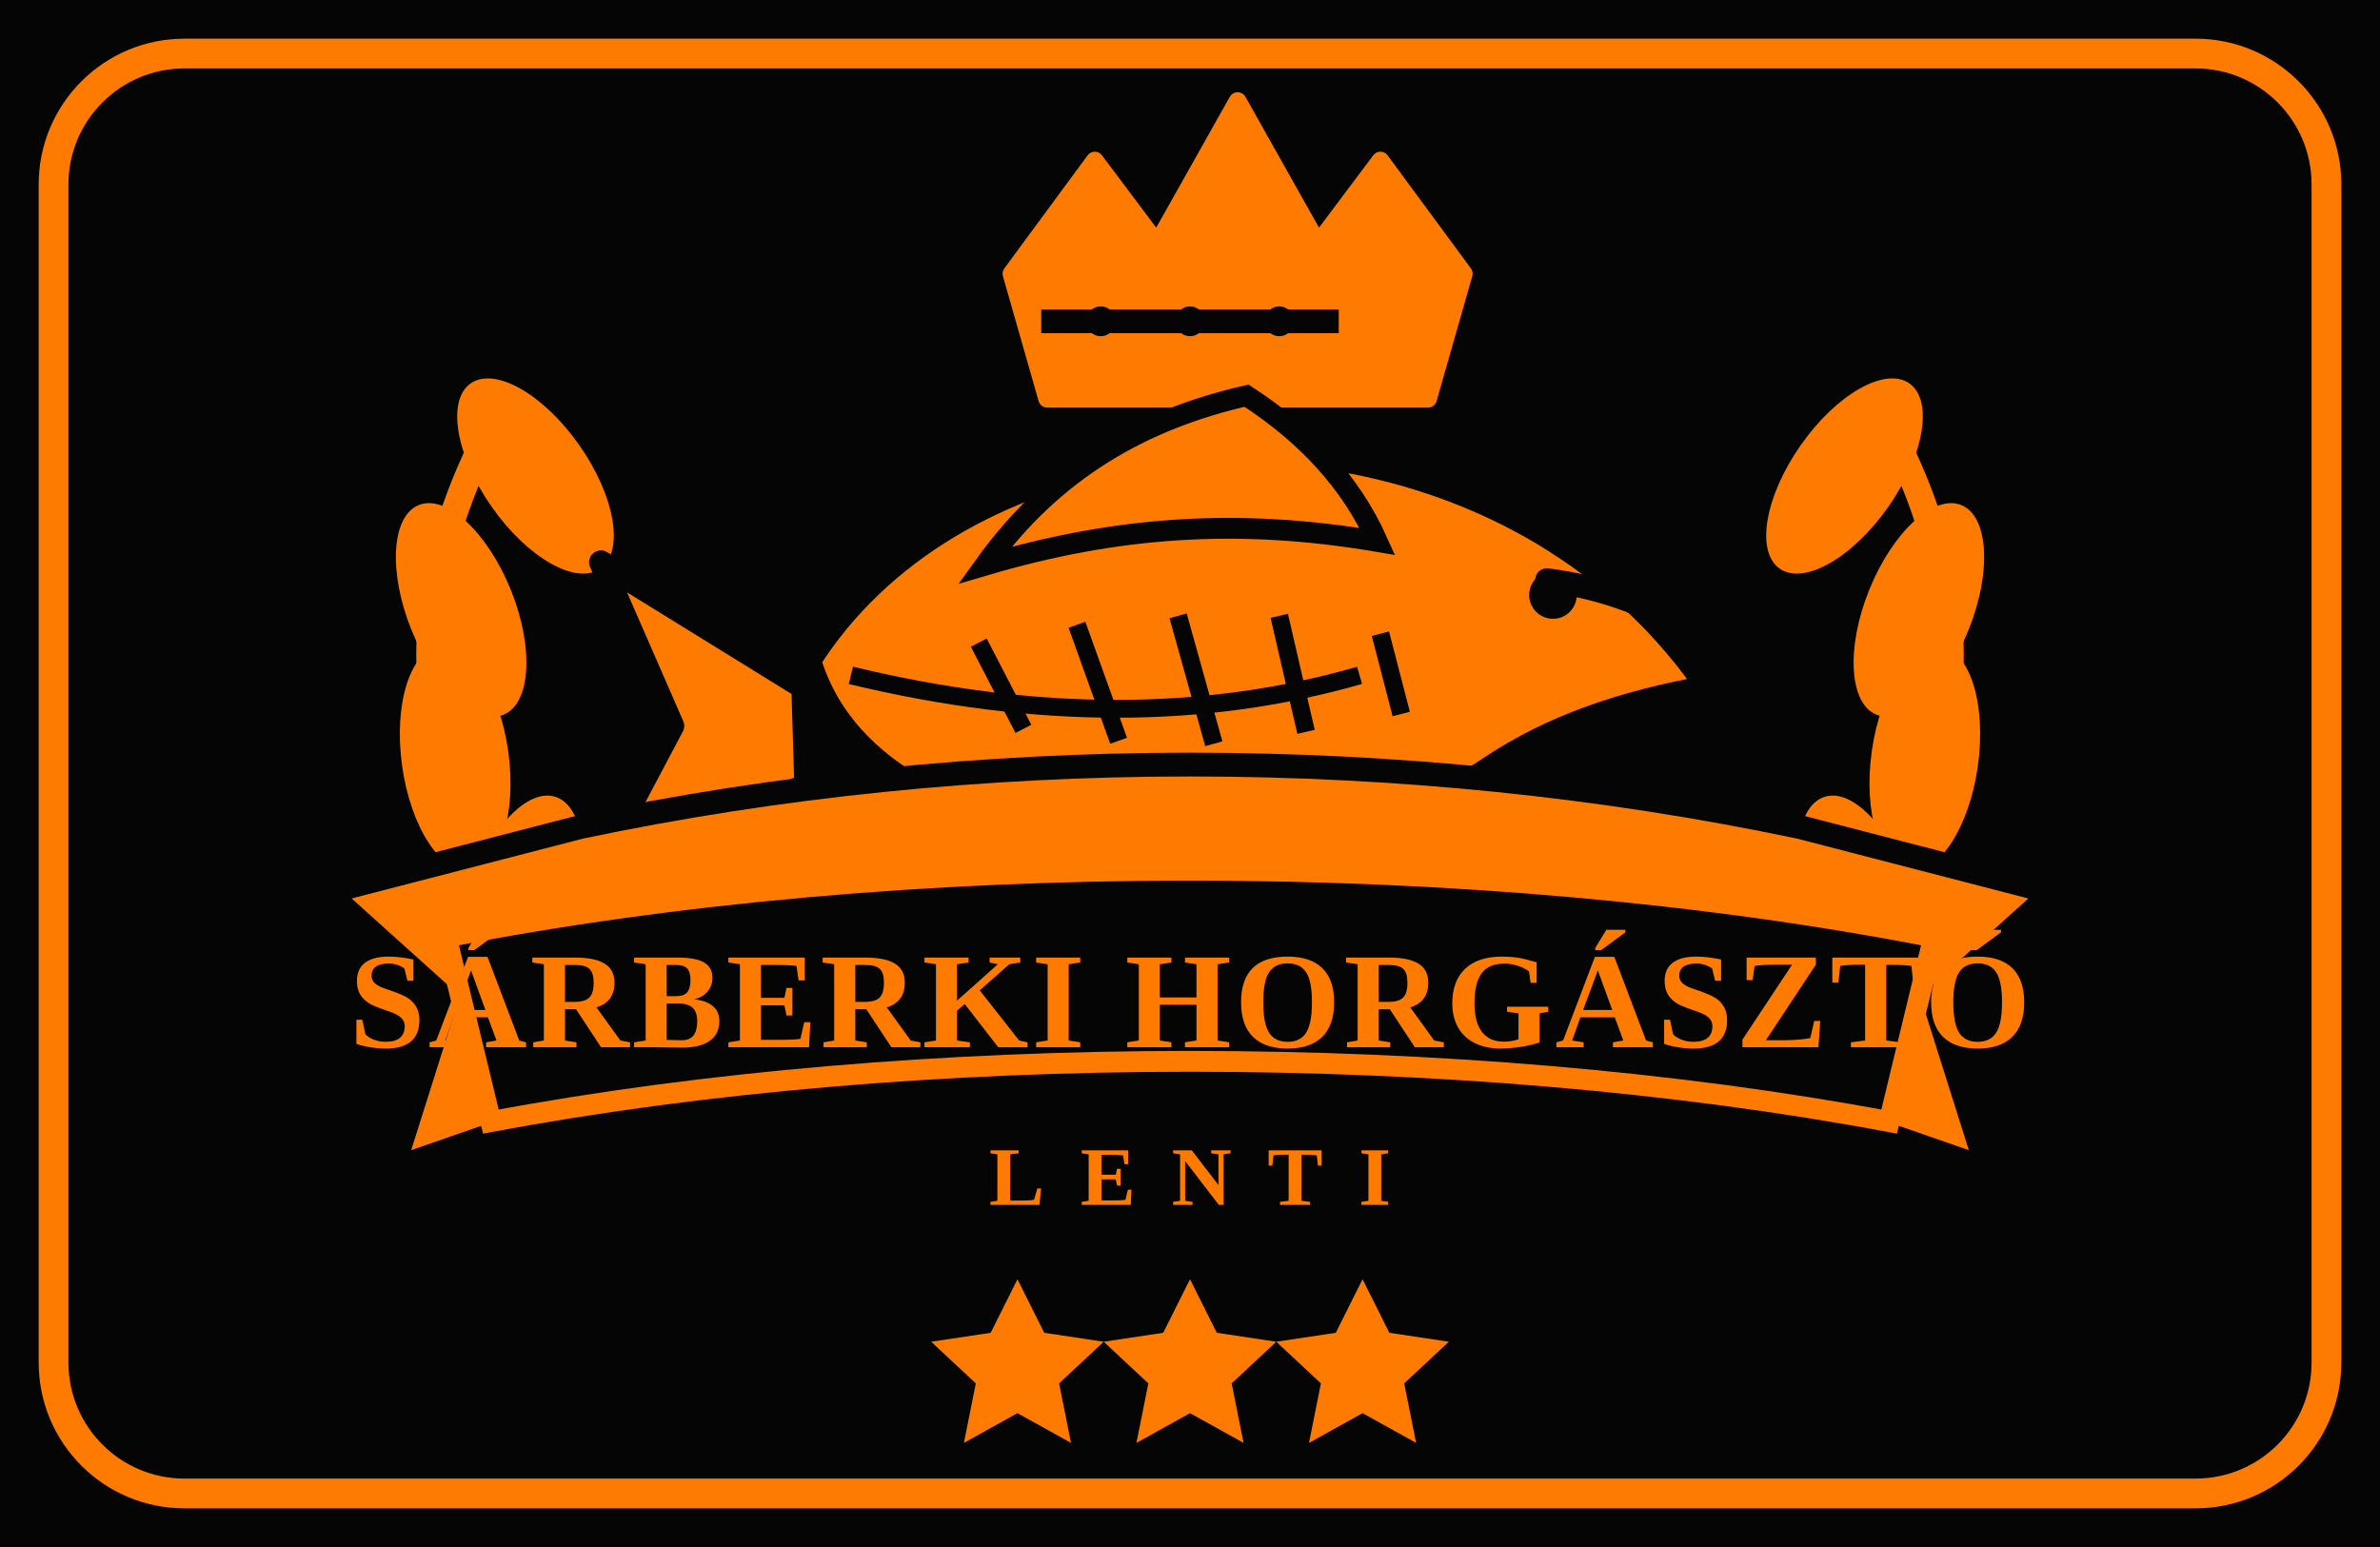
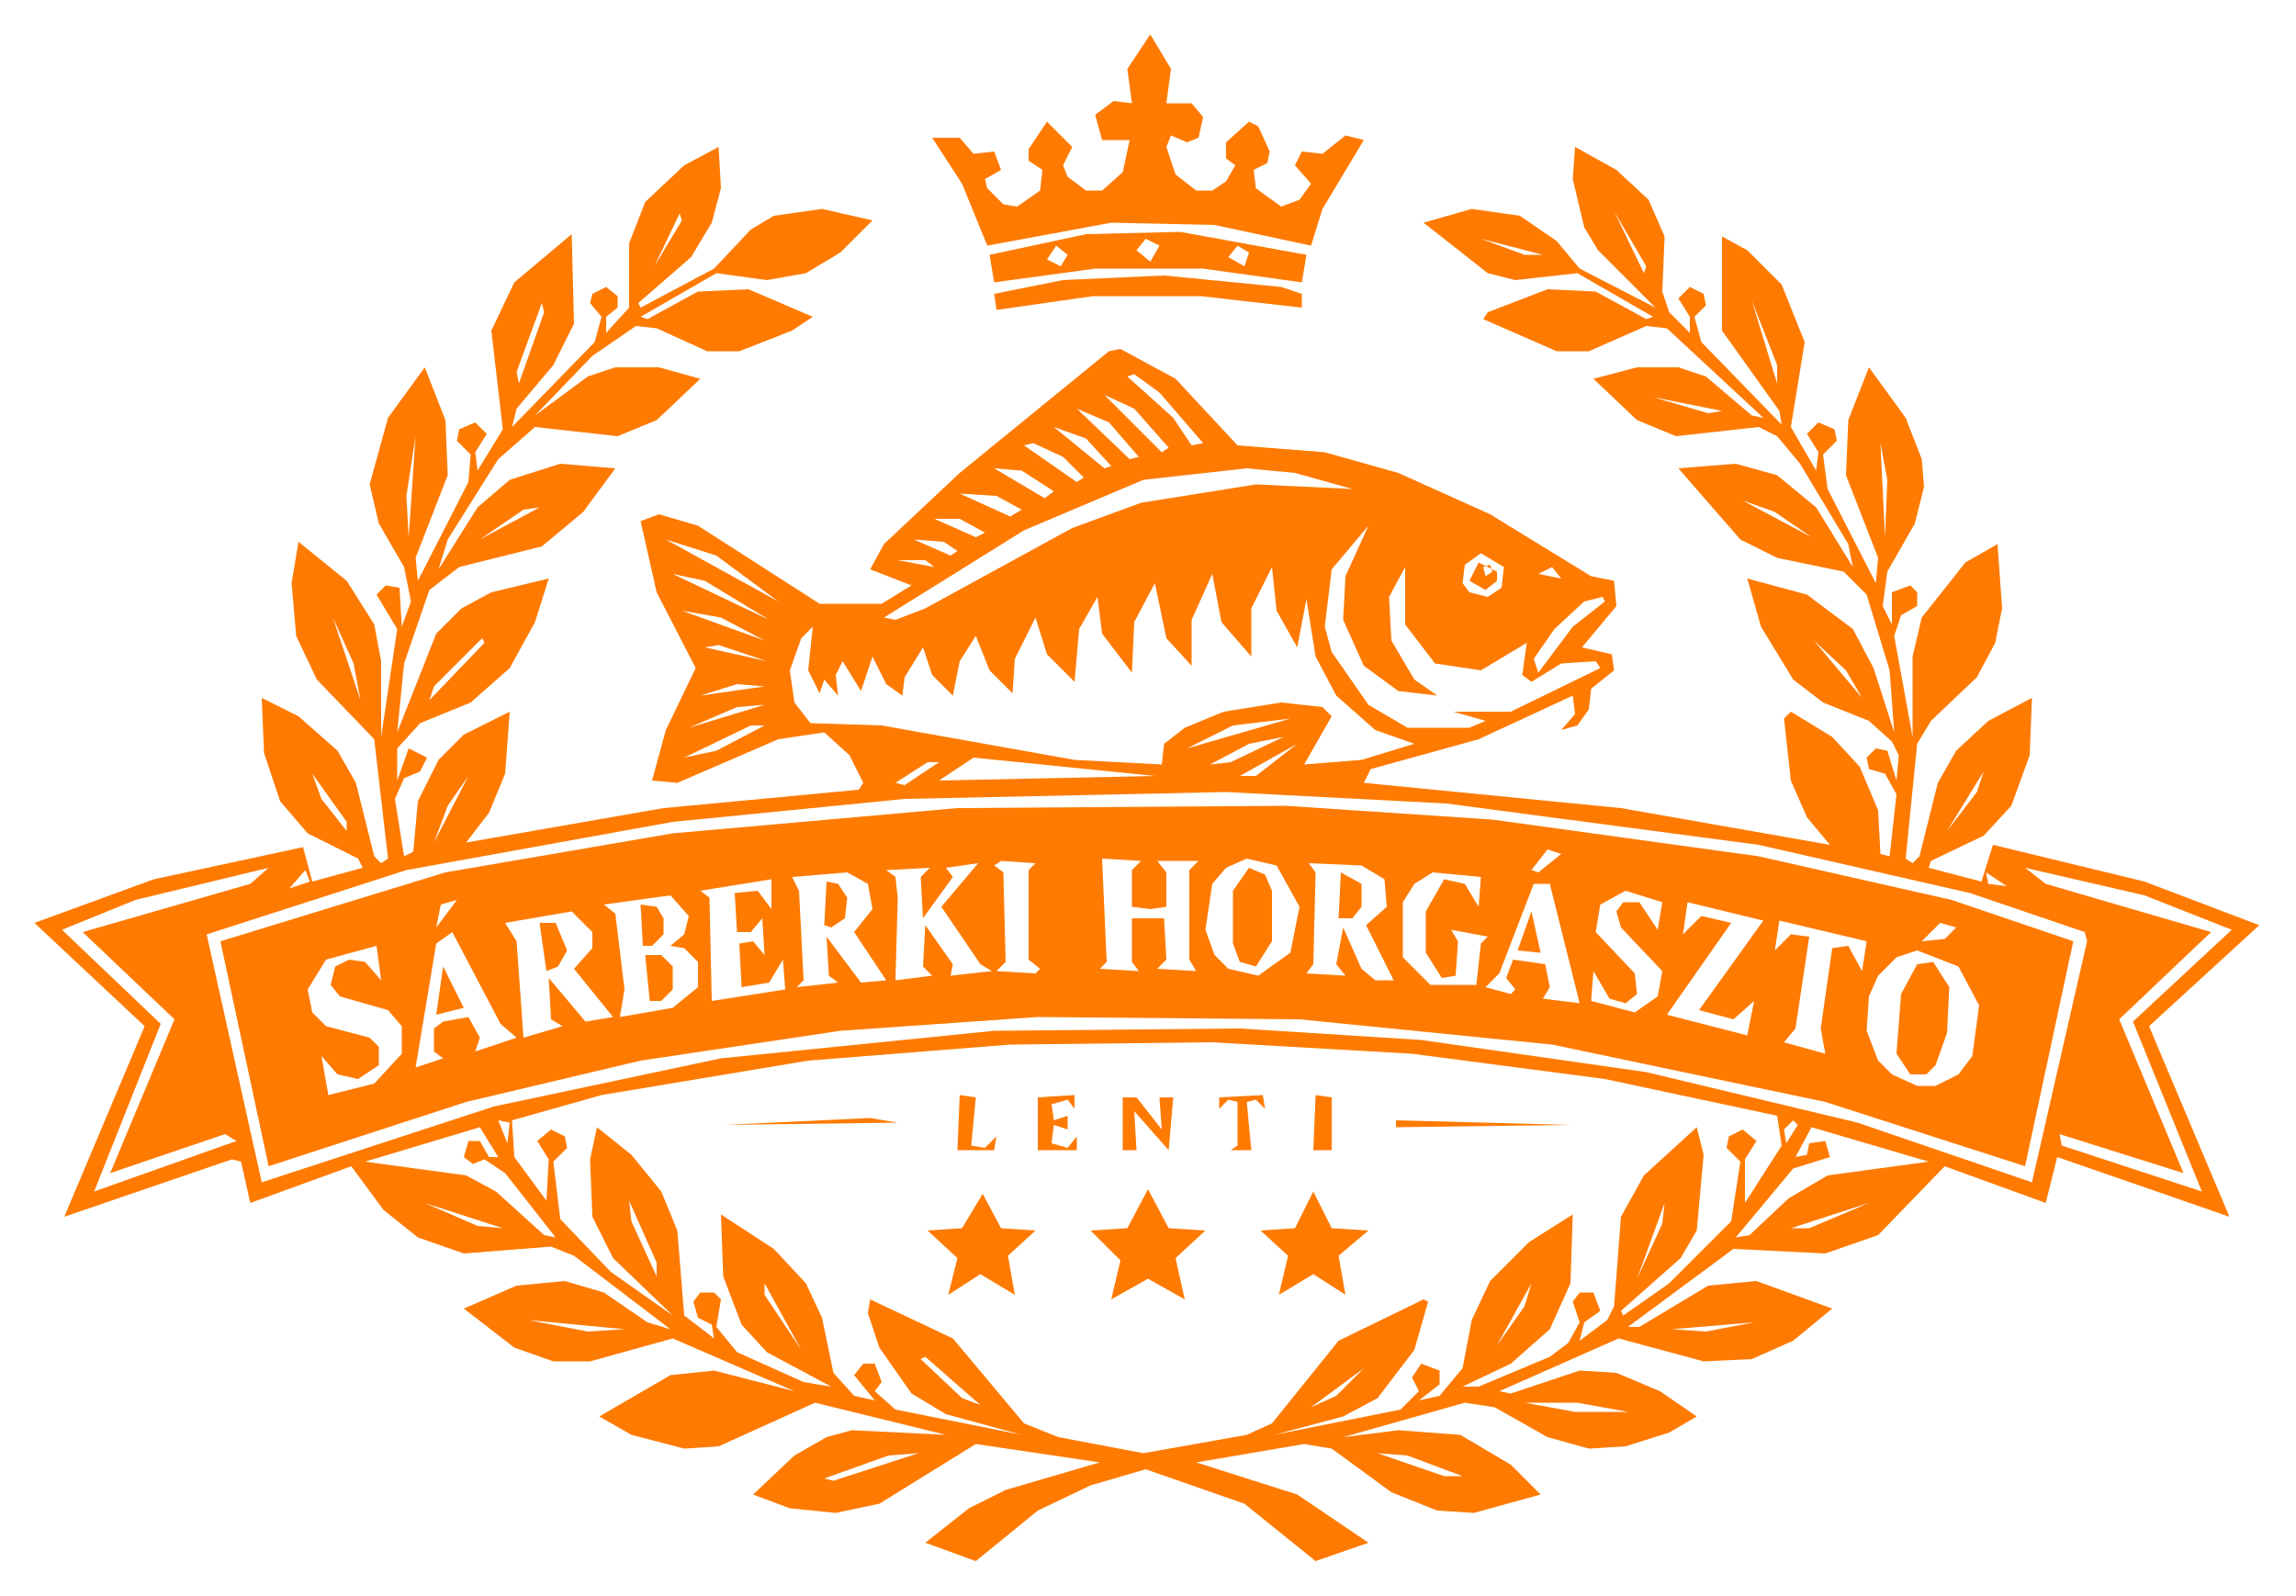
- <svg xmlns="http://www.w3.org/2000/svg" viewBox="0 0 800 520" role="img" aria-label="Sárberki Horgásztó Lenti">
-   <rect width="800" height="520" fill="#050505" />
-   <rect x="18" y="18" width="764" height="484" rx="44" fill="none" stroke="#ff7a00" stroke-width="10" />
-   <g fill="#ff7a00" stroke="#ff7a00">
-     <path d="M340 92l28-38 21 28 27-48 27 48 21-28 28 38-12 42H352z" stroke-width="6" stroke-linejoin="round" />
-     <path d="M350 108h100" fill="none" stroke="#050505" stroke-width="8" />
-     <circle cx="370" cy="108" r="5" fill="#050505" stroke="none" />
-     <circle cx="400" cy="108" r="5" fill="#050505" stroke="none" />
-     <circle cx="430" cy="108" r="5" fill="#050505" stroke="none" />
-     <g fill="none" stroke-width="9" stroke-linecap="round">
-       <path d="M230 345C145 300 120 220 170 135" />
-       <path d="M570 345C655 300 680 220 630 135" />
-     </g>
-     <g stroke="none">
-       <ellipse cx="180" cy="160" rx="18" ry="38" transform="rotate(-35 180 160)" />
-       <ellipse cx="155" cy="205" rx="18" ry="38" transform="rotate(-22 155 205)" />
-       <ellipse cx="153" cy="255" rx="18" ry="38" transform="rotate(-8 153 255)" />
-       <ellipse cx="175" cy="304" rx="18" ry="38" transform="rotate(18 175 304)" />
-       <ellipse cx="210" cy="337" rx="18" ry="38" transform="rotate(38 210 337)" />
-       <ellipse cx="620" cy="160" rx="18" ry="38" transform="rotate(35 620 160)" />
-       <ellipse cx="645" cy="205" rx="18" ry="38" transform="rotate(22 645 205)" />
-       <ellipse cx="647" cy="255" rx="18" ry="38" transform="rotate(8 647 255)" />
-       <ellipse cx="625" cy="304" rx="18" ry="38" transform="rotate(-18 625 304)" />
-       <ellipse cx="590" cy="337" rx="18" ry="38" transform="rotate(-38 590 337)" />
-     </g>
-     <g transform="translate(0,10)">
-       <path d="M272 212c47-74 163-92 246-43 25 15 42 32 56 52-28 5-52 13-73 27-58 39-127 42-191 8-18-10-32-24-38-44z" stroke="#050505" stroke-width="8" />
-       <path d="M270 221l-68-42 24 55-27 51 72-31z" stroke="#050505" stroke-width="8" stroke-linejoin="round" />
-       <path d="M331 180c23-32 53-49 88-57 20 13 35 29 44 49-47-8-88-5-132 8z" stroke="#050505" stroke-width="7" />
-       <path d="M410 248c-11 18-17 34-19 48 25-1 46-9 65-23-14-14-29-22-46-25z" stroke="#050505" stroke-width="7" />
-       <path d="M520 185c38 5 65 24 84 56-26 7-51 8-72-3" fill="none" stroke="#050505" stroke-width="8" stroke-linecap="round" />
-       <circle cx="522" cy="190" r="8" fill="#050505" stroke="none" />
-       <path d="M286 217c62 15 119 15 171 0" fill="none" stroke="#050505" stroke-width="6" />
-       <path d="M329 206l15 29m18-35 14 39m20-42 12 43m22-43 9 39m25-33 7 27" fill="none" stroke="#050505" stroke-width="6" />
-     </g>
-     <path d="M110 300l85-22c133-28 277-28 410 0l85 22-40 36 18 57-92-32c-118-26-234-26-352 0l-92 32 18-57z" stroke="#050505" stroke-width="8" stroke-linejoin="round" />
-     <path d="M150 315c153-30 347-30 500 0l-15 62c-144-27-326-27-470 0z" fill="#050505" stroke="#ff7a00" stroke-width="7" />
-   </g>
-   <text x="400" y="352" text-anchor="middle" fill="#ff7a00" font-family="Georgia, 'Times New Roman', serif" font-size="46" font-weight="700" letter-spacing="1">SÁRBERKI HORGÁSZTÓ</text>
-   <text x="400" y="405" text-anchor="middle" fill="#ff7a00" font-family="Georgia, 'Times New Roman', serif" font-size="28" font-weight="700" letter-spacing="12">LENTI</text>
-   <g fill="#ff7a00">
-     <path d="M342 430l9 18 20 3-15 14 4 20-18-10-18 10 4-20-15-14 20-3z" />
-     <path d="M400 430l9 18 20 3-15 14 4 20-18-10-18 10 4-20-15-14 20-3z" />
-     <path d="M458 430l9 18 20 3-15 14 4 20-18-10-18 10 4-20-15-14 20-3z" />
-   </g>
+ <svg xmlns="http://www.w3.org/2000/svg" viewBox="0 0 1000 695" role="img" aria-label="Sárberki Horgásztó Lenti logó">
+   <path fill="#ff7a00" fill-rule="evenodd" d="M433,128L434,135L476,129L523,129L567,134L567,128L558,125L507,120L463,122ZM431,111L433,123L477,117L524,117L567,123L569,111L514,101L473,102ZM539,107L544,110L542,116L535,112ZM460,107L465,111L462,116L456,113ZM499,104L505,107L501,114L495,109ZM15,402L63,447L28,530L101,505L105,506L109,524L153,508L167,527L182,539L202,546L240,543L250,547L292,579L282,576L263,563L246,558L225,560L202,570L224,587L241,593L257,593L293,583L346,606L311,597L292,599L261,617L275,625L298,631L313,630L355,611L412,625L371,623L360,626L346,634L328,651L344,657L364,659L383,655L425,629L479,637L438,649L422,657L403,672L425,680L452,658L475,647L499,640L542,655L573,680L596,672L565,651L521,637L568,629L580,631L606,650L626,658L642,659L671,651L658,638L636,625L609,623L585,626L638,611L651,613L674,626L692,631L708,630L727,624L739,617L723,606L704,598L688,597L658,607L653,606L705,583L742,593L763,592L781,584L798,570L765,558L744,560L714,578L709,578L755,544L795,546L818,538L847,508L891,524L896,504L971,530L936,447L984,403L934,384L868,368L863,384L840,378L841,375L864,364L876,351L884,329L885,304L866,314L852,327L844,341L836,373L833,376L830,374L835,324L841,314L861,295L869,280L872,265L870,237L856,245L837,269L833,286L833,321L825,277L828,268L835,264L835,258L832,255L824,258L824,272L820,264L822,249L834,228L838,212L837,200L830,182L814,160L805,183L804,207L818,243L817,254L796,213L794,198L800,192L799,187L792,184L787,189L792,197L791,205L780,186L786,149L776,124L761,109L750,103L750,144L775,179L776,185L741,149L738,138L743,133L742,128L736,125L731,130L736,138L736,145L727,136L724,127L725,103L718,87L704,74L686,64L685,78L690,99L696,109L721,134L688,117L678,105L662,94L641,91L620,97L648,119L660,122L687,119L720,138L717,139L695,127L674,126L648,136L646,139L678,153L692,153L717,142L726,143L768,182L763,181L743,164L731,160L713,160L694,165L713,183L730,190L766,186L774,190L784,202L805,237L807,247L791,221L774,207L756,202L731,204L758,235L774,243L803,249L813,259L823,292L825,319L816,291L807,274L787,259L761,252L767,273L781,296L794,306L814,314L824,323L827,329L826,340L822,327L817,326L813,330L814,335L821,337L826,346L823,373L819,372L818,353L810,334L798,321L780,310L777,313L780,340L787,356L797,368L706,352L594,341L597,335L644,322L685,303L686,311L680,318L687,316L692,309L693,300L703,292L702,285L689,282L704,264L703,253L693,251L649,224L609,206L577,197L539,194L512,165L488,152L483,153L418,206L385,237L379,248L397,255L384,263L357,263L304,229L287,224L279,227L286,258L303,291L290,318L284,340L295,341L339,322L359,319L370,329L376,341L374,344L289,352L203,367L213,354L220,337L222,310L202,320L191,331L182,349L180,371L176,373L172,348L176,339L183,336L186,330L178,326L173,340L173,326L183,315L205,306L222,291L233,271L239,252L214,258L201,265L190,276L173,319L176,289L187,257L200,247L236,238L254,223L268,204L244,202L222,209L208,221L191,248L195,235L217,200L233,186L269,190L286,183L305,165L287,160L268,160L256,164L233,181L258,155L277,142L286,143L308,153L322,153L345,144L354,138L326,126L304,127L282,139L279,138L312,119L334,122L351,119L366,110L380,96L358,91L337,94L327,100L311,117L279,134L278,132L301,112L310,97L314,82L313,64L298,72L281,88L274,106L274,134L264,145L264,138L269,134L269,129L264,125L258,128L257,132L262,138L259,149L223,186L225,178L241,159L250,141L249,102L224,123L214,144L219,187L208,205L207,197L212,189L207,184L200,187L199,192L205,198L204,210L182,253L181,243L195,207L194,183L185,160L169,182L161,211L165,228L176,247L179,262L175,273L174,256L168,255L164,259L173,274L166,321L166,288L163,272L151,253L130,236L127,254L129,277L138,296L163,322L169,374L166,376L163,373L155,341L147,327L130,312L114,304L115,328L122,349L134,363L156,374L158,378L136,384L132,369L67,383ZM600,633L613,634L637,643L629,643ZM400,633L363,645L359,644L387,634ZM664,611L687,611L709,615L686,615ZM594,596L582,608L571,613ZM401,592L403,591L427,612L419,609ZM764,576L743,580L728,579ZM230,575L272,579L256,580ZM667,559L664,569L652,586ZM333,559L349,588L333,564ZM725,524L724,533L713,557ZM814,524L788,535L780,535ZM274,523L286,550L286,556L275,532ZM185,524L219,535L208,534ZM840,506L796,512L779,522L762,538L756,539L781,509L797,504L795,497L788,498L787,503L782,504L789,491ZM159,506L209,491L217,504L213,504L209,497L204,497L202,504L206,507L211,505L220,511L242,539L237,538L216,519L203,512ZM781,488L783,490L778,498L777,492ZM217,488L222,489L221,498ZM223,488L262,477L352,462L440,455L528,454L615,459L699,470L774,486L776,499L760,524L760,505L765,497L759,492L753,495L752,500L758,506L754,532L727,559L707,573L706,571L732,548L739,536L742,503L739,491L716,512L706,530L703,569L700,575L688,584L690,576L697,571L694,563L688,563L685,567L688,576L683,585L675,591L644,604L637,604L658,594L675,579L684,559L685,529L666,541L649,558L641,575L637,596L627,608L618,610L627,603L627,597L619,594L615,600L618,606L610,614L555,625L585,617L600,609L616,588L622,567L620,566L583,584L554,620L543,625L498,633L461,626L446,620L415,583L379,566L378,572L383,587L397,607L412,616L445,625L390,614L381,606L384,602L381,594L376,594L372,599L381,610L372,608L363,598L358,574L351,559L337,544L314,529L315,556L323,577L334,589L362,604L350,602L321,589L312,578L314,566L311,563L305,563L302,567L304,574L310,577L311,583L298,573L295,536L288,519L275,503L260,491L257,505L258,530L267,548L293,573L266,554L244,531L241,506L247,500L246,495L240,492L234,497L239,505L238,523L224,504ZM404,536L417,548L413,564L427,555L442,564L439,547L451,536L436,535L428,520L419,535ZM596,536L580,535L572,519L564,535L549,536L561,547L557,564L572,555L586,564L583,547ZM525,536L509,535L500,518L491,535L475,536L488,549L484,566L500,557L516,566L512,548ZM608,488L608,491L684,490ZM391,489L379,487L315,490ZM573,477L572,501L580,501L580,478ZM550,477L531,478L531,483L535,479L539,480L539,499L536,501L545,501L543,480L547,479L551,483ZM511,478L505,478L506,492L495,478L489,478L489,501L495,501L494,484L509,501ZM452,478L452,501L469,501L469,495L465,500L458,498L459,490L465,492L465,486L459,488L458,481L465,479L468,483L468,477ZM418,477L417,501L433,501L434,495L429,500L423,499L425,478ZM865,380L874,386L866,385ZM133,379L135,384L126,387ZM882,378L934,390L972,405L929,445L959,519L898,499L897,494L951,511L923,444L963,406L891,385ZM117,378L109,385L36,406L76,444L48,511L98,494L103,497L41,519L70,446L27,405L59,392ZM90,407L177,379L293,358L394,348L534,345L630,350L766,368L858,389L908,406L909,410L885,515L809,489L717,467L619,453L540,448L433,449L314,461L215,482L114,515ZM96,410L117,508L203,480L279,462L366,449L452,443L566,444L676,455L795,480L882,508L903,410L850,392L766,373L650,357L560,351L417,352L293,363L194,380ZM835,414L853,421L862,438L859,460L853,468L843,473L835,473L824,468L818,462L813,449L814,434L818,425L826,417ZM842,419L835,420L828,433L826,459L832,468L839,468L843,464L848,450L849,430ZM164,412L166,427L159,419L152,418L146,421L144,429L148,434L169,440L175,447L175,459L163,472L143,477L140,460L147,468L156,470L165,464L165,456L161,452L142,447L136,441L134,431L142,418ZM197,406L218,446L225,452L207,458L209,452L204,443L193,445L189,448L189,458L193,461L181,465L190,411ZM193,421L190,442L202,439ZM852,404L847,409L837,410L845,402ZM775,401L813,410L811,423L805,412L798,413L793,448L795,459L777,454L782,448L788,408L780,407L773,414ZM249,397L258,406L258,413L250,422L267,443L255,445L239,426L240,444L245,447L228,452L225,410L220,402ZM242,402L235,402L238,423L243,421L247,414ZM735,393L768,401L740,440L755,444L764,436L761,451L726,442L754,402L741,399L733,407ZM199,392L190,404L192,394ZM292,390L300,399L298,407L292,412L298,413L304,419L304,430L293,439L270,443L272,431L268,398L263,394ZM281,416L283,436L288,436L293,431L293,421L288,416ZM279,394L280,412L284,412L289,407L289,400L286,395ZM708,388L724,393L722,405L714,393L707,393L704,397L706,404L724,423L722,434L712,441L693,436L694,423L701,435L708,437L713,433L712,424L695,406L697,394ZM668,385L675,385L688,437L672,435L675,430L673,420L659,418L656,426L660,431L658,433L647,430L653,424ZM667,397L661,414L671,415ZM336,383L336,396L330,388L320,389L321,406L327,406L332,400L333,416L328,410L322,411L323,430L335,428L341,418L342,431L310,436L309,391L305,388ZM345,382L369,380L378,385L380,396L372,406L386,427L375,428L360,408L361,425L365,428L347,430L350,427L348,388ZM360,384L359,403L362,404L368,400L369,391L365,385ZM624,380L645,382L644,395L638,385L629,383L621,397L621,415L628,426L634,425L635,410L632,405L648,408L645,411L643,429L623,429L611,417L611,393L616,385ZM570,376L593,377L603,383L604,395L595,403L607,427L599,427L593,422L585,404L582,420L586,425L569,424L572,420L573,380ZM584,380L583,400L589,400L593,395L593,385ZM426,376L410,395L427,420L432,423L414,425L415,420L403,403L402,421L406,425L390,427L391,391L390,382L386,379L405,378L401,382L402,400L415,382L412,378ZM436,375L451,376L448,379L448,418L453,422L451,424L434,423L438,419L437,380L433,377ZM543,374L556,377L566,395L562,415L548,425L535,422L529,416L525,405L528,385L534,378ZM544,378L537,388L537,411L540,419L547,421L554,410L554,388L551,381ZM480,374L497,375L493,379L493,395L501,396L508,395L508,380L504,375L522,375L518,379L518,418L521,423L504,422L508,418L507,400L493,400L493,419L496,423L479,422L482,419ZM680,372L670,380L667,379L674,370ZM204,338L189,367L195,351ZM136,337L151,358L151,362L140,348ZM864,336L861,345L848,362ZM409,332L394,342L390,341L404,332ZM409,340L424,330L503,338ZM565,324L547,338L540,338ZM559,321L536,332L527,333L544,324ZM333,316L312,327L298,330L327,316ZM562,313L517,326L537,316ZM333,307L300,317L321,308ZM333,299L305,303L321,298ZM307,282L313,281L334,288ZM790,279L804,292L811,304ZM210,278L211,280L187,305L189,299ZM145,269L154,289L157,305ZM297,266L314,269L333,279ZM698,260L699,262L685,273L670,293L668,287L677,274L690,262ZM293,250L307,253L335,270ZM670,250L676,247L680,252ZM616,324L593,331L568,333L580,312L576,308L558,306L533,310L516,317L507,324L506,333L468,331L384,316L353,315L346,306L344,292L349,278L354,273L352,292L357,302L359,296L365,303L364,294L367,288L375,301L380,286L386,298L393,303L394,295L402,282L406,294L415,303L418,288L425,277L431,292L441,302L442,287L451,269L456,285L468,297L470,274L478,260L480,276L493,293L494,271L503,254L508,278L519,290L519,270L528,250L532,271L545,286L545,265L554,247L556,266L565,282L569,261L573,286L582,303L599,318ZM391,244L403,244L407,247ZM645,241L655,247L654,256L648,260L640,258L637,254L638,246ZM644,245L640,253L647,257L652,253L652,249ZM646,247L649,246L650,249L647,251ZM398,235L411,236L417,240L414,242ZM290,235L312,242L339,262ZM580,248L596,229L586,251L585,270L594,290L609,301L626,303L616,296L606,279L605,260L612,247L612,272L625,289L645,292L665,280L663,294L667,297L680,289L695,288L697,291L658,310L633,310L647,314L640,317L613,317L596,307L580,284L577,273ZM407,226L418,226L429,232L425,234ZM235,221L209,235L228,222ZM759,218L773,223L789,234ZM418,215L434,216L445,222L440,225ZM589,213L547,211L497,219L467,230L403,265L390,270L385,269L446,231L498,209L543,204L564,206ZM433,204L445,205L459,214L455,217ZM819,193L822,209L821,234ZM446,194L450,193L463,199L472,208L469,210ZM181,190L178,234L177,216ZM459,186L473,191L484,203L481,204ZM469,178L483,184L496,199L492,200ZM720,173L750,179L744,180ZM481,172L494,178L509,195L506,197ZM491,164L494,163L505,171L524,193L519,194L511,182ZM236,132L237,136L226,167L225,162ZM763,131L774,159L774,167ZM645,104L672,111L664,111ZM296,93L297,96L285,116ZM703,92L717,116L716,119ZM406,60L419,80L430,107L484,97L529,98L571,107L576,91L594,61L586,59L576,67L567,66L564,72L571,80L566,87L558,90L547,82L546,74L552,71L553,66L548,55L544,53L534,62L534,69L538,72L534,79L528,83L521,83L512,76L508,64L510,59L517,62L522,60L524,51L519,45L508,45L510,30L501,15L491,30L493,45L485,44L477,50L480,61L492,61L489,75L480,83L473,83L465,77L463,72L467,64L456,53L448,65L448,70L454,74L453,83L443,90L437,89L430,82L429,78L436,74L433,66L424,67L418,60Z" />
</svg>
